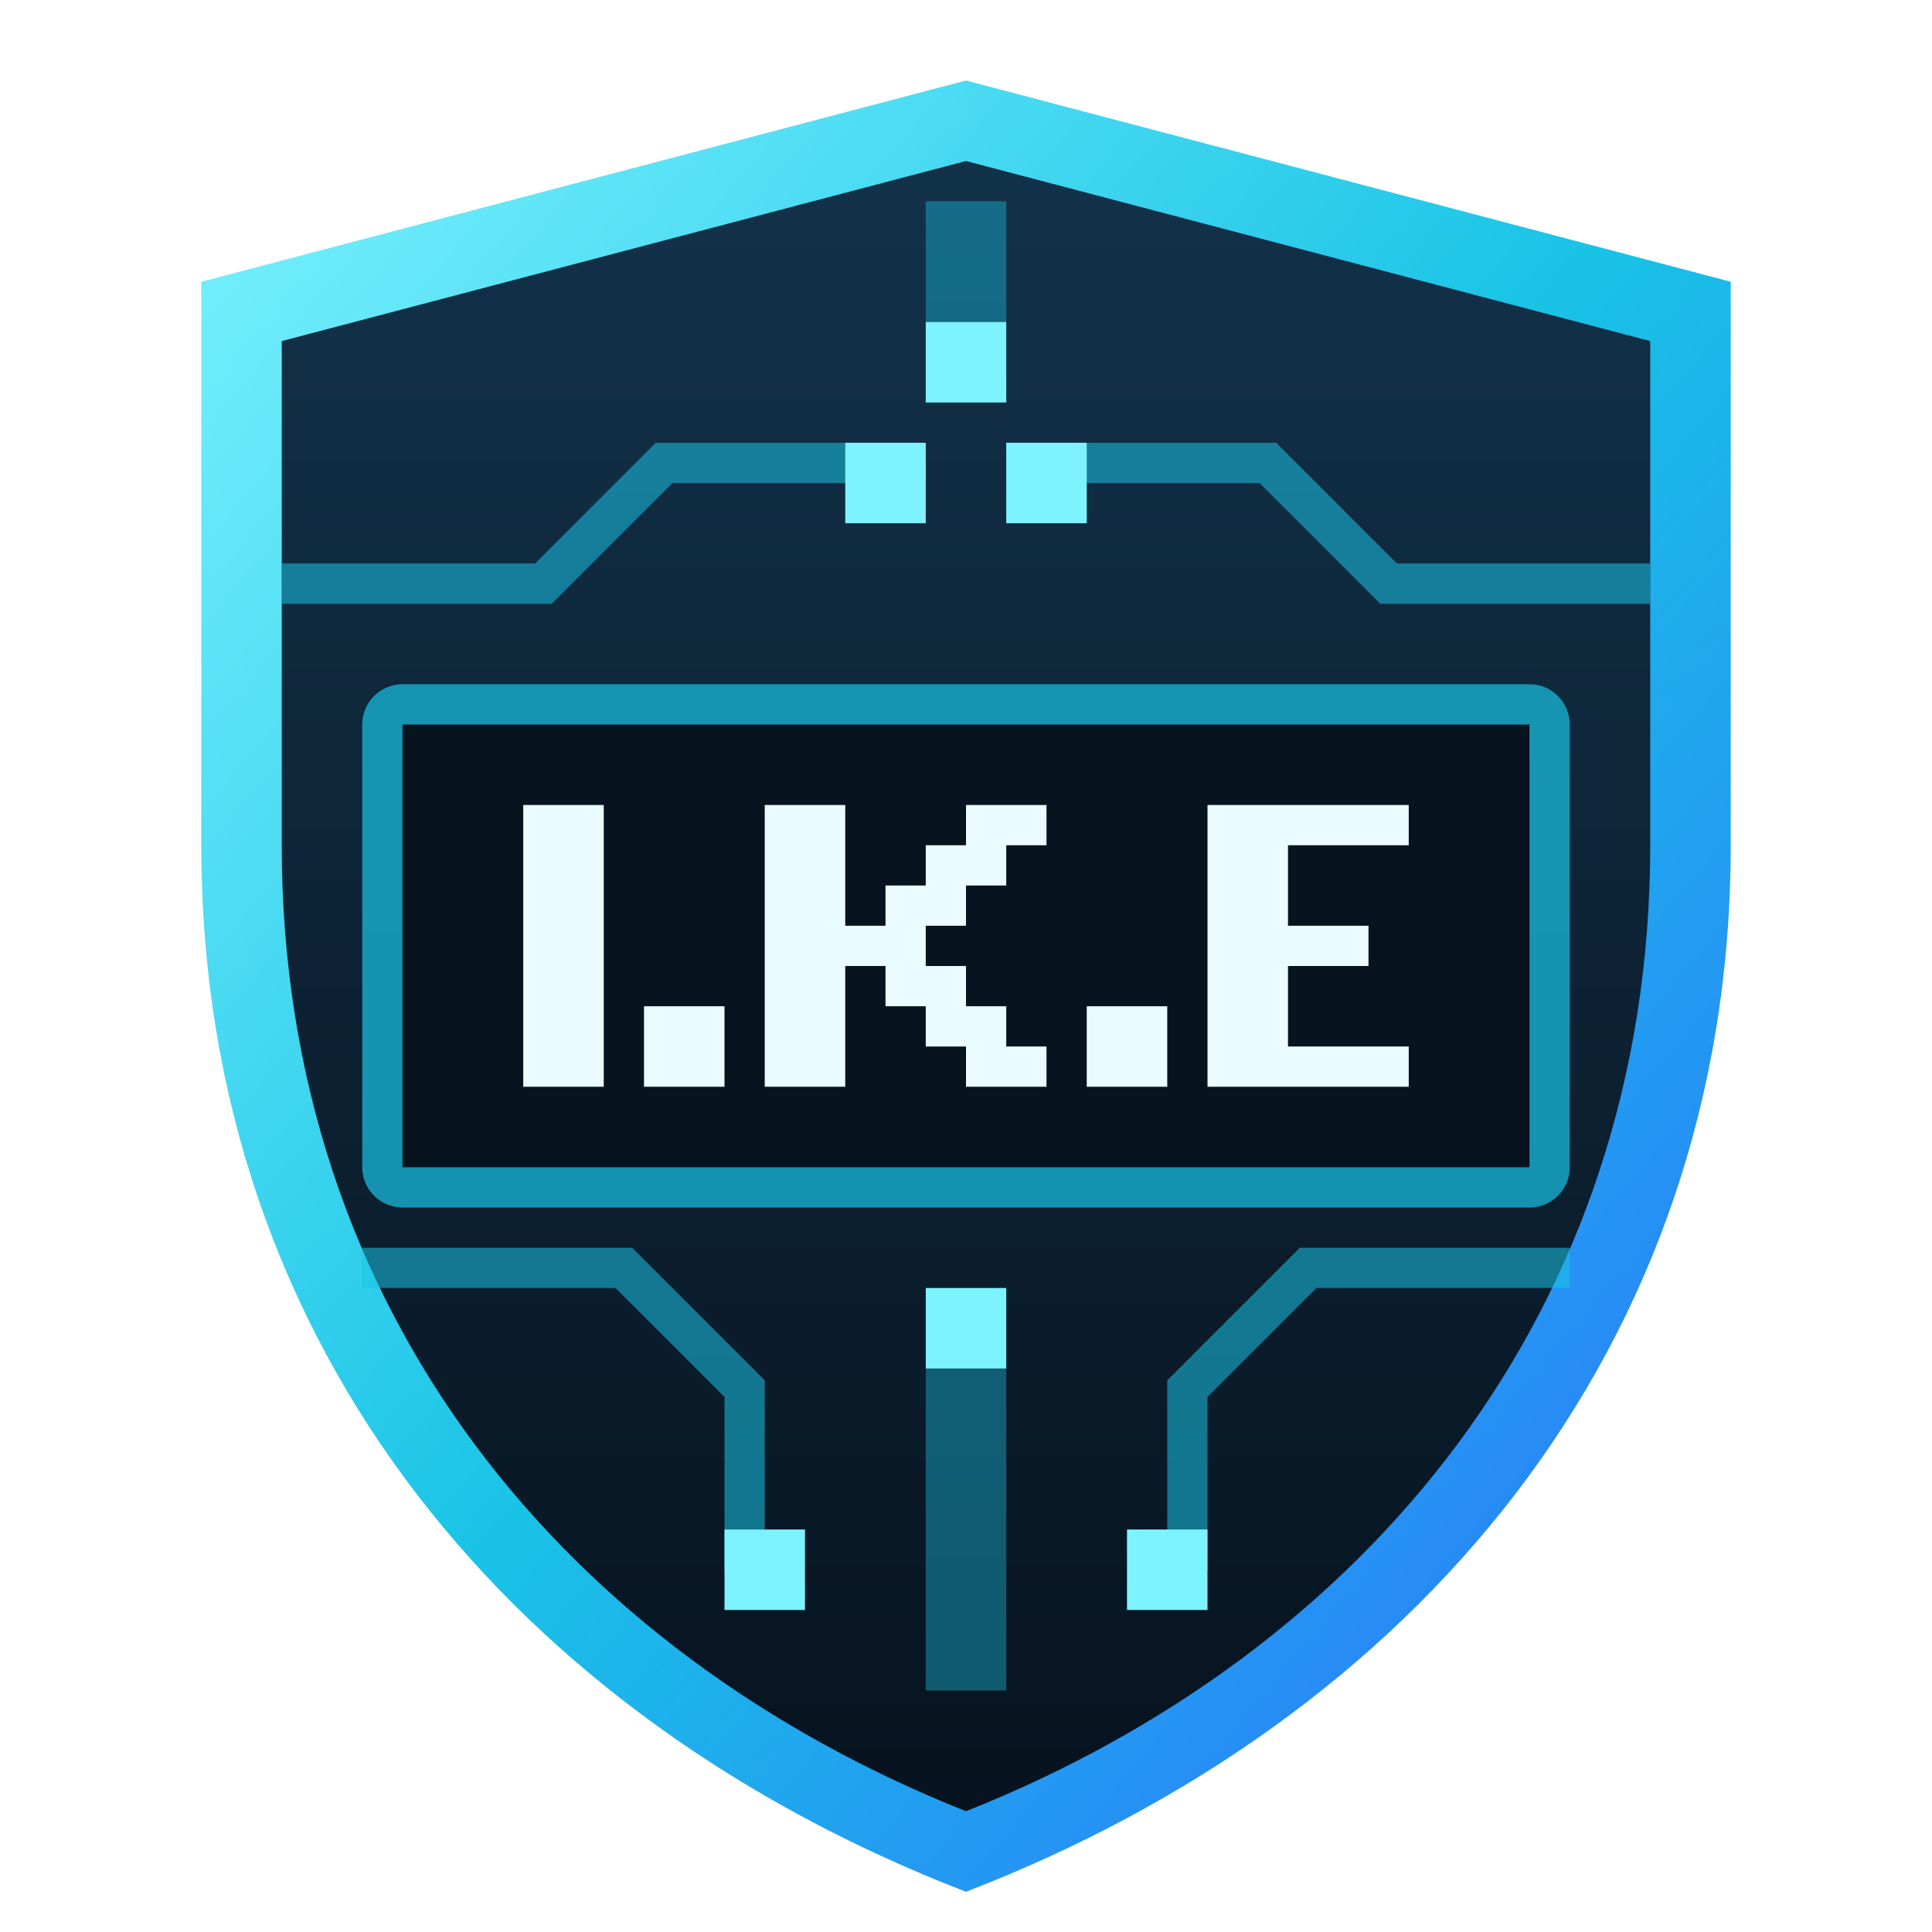
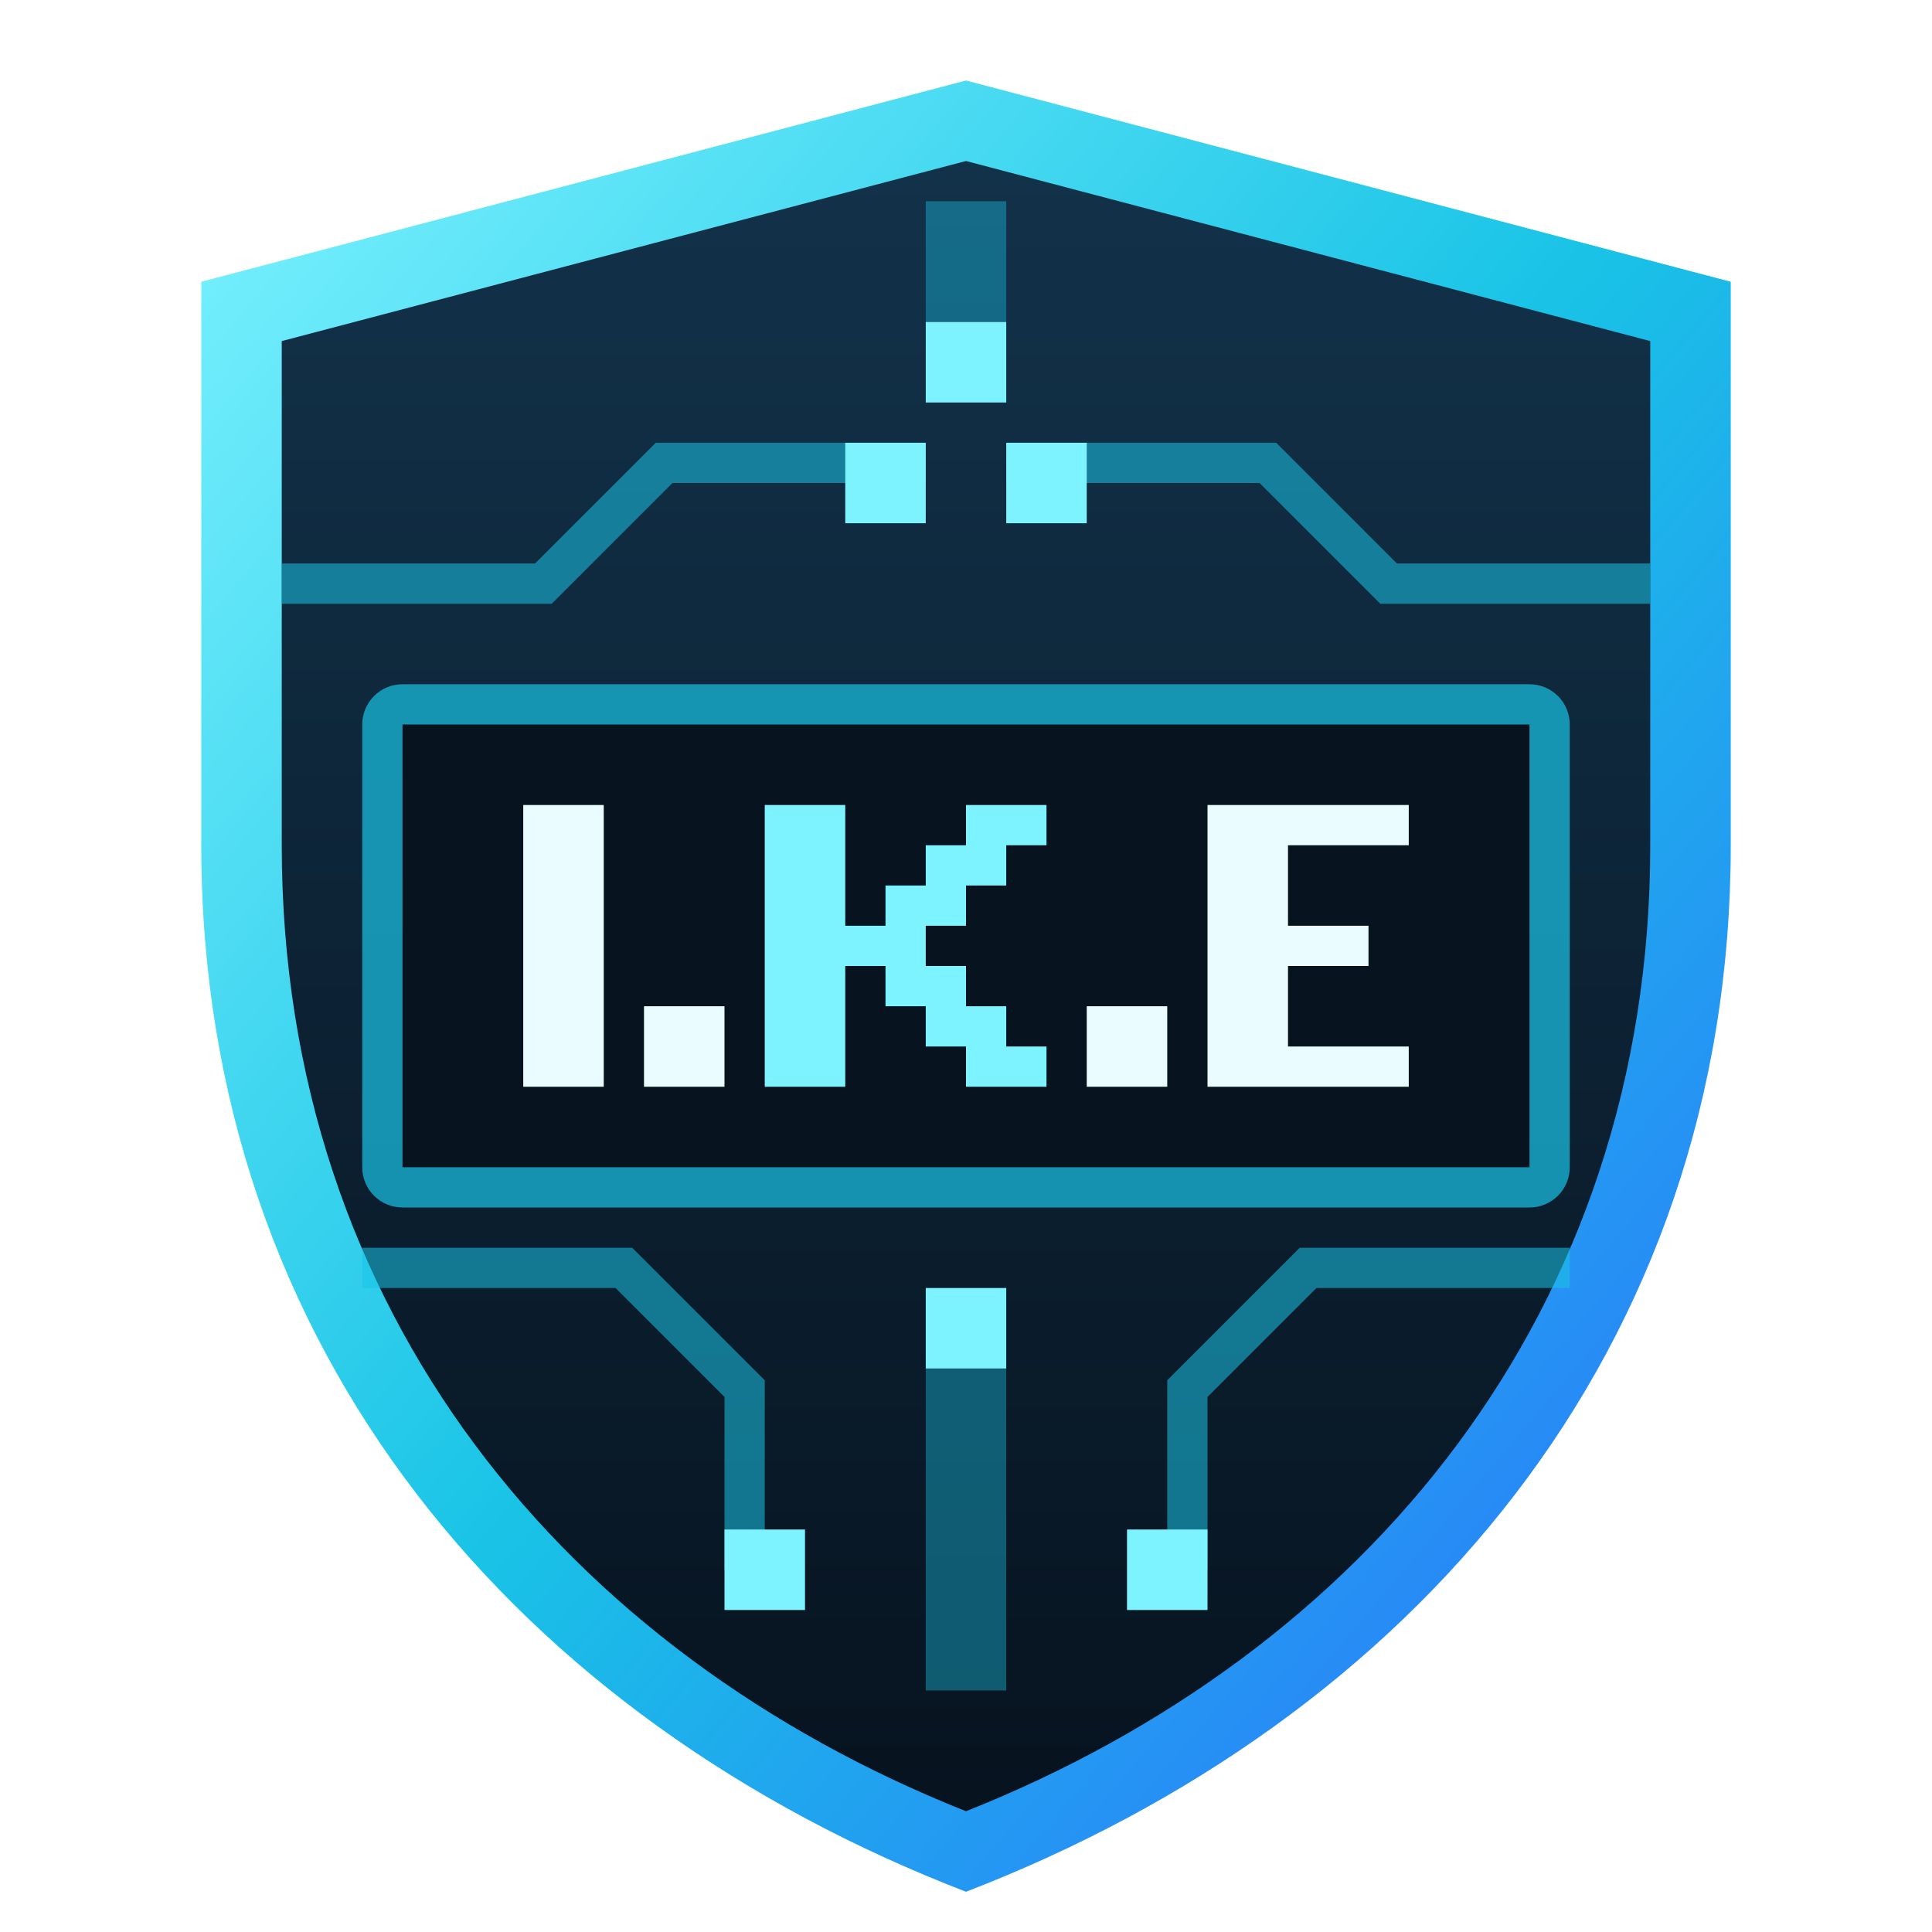
<svg xmlns="http://www.w3.org/2000/svg" viewBox="0 0 48 48" width="48" height="48">
  <defs>
    <linearGradient id="body" x1="0" y1="0" x2="0" y2="1">
      <stop offset="0" stop-color="#12324a" />
      <stop offset="1" stop-color="#07131f" />
    </linearGradient>
    <linearGradient id="edge" x1="0" y1="0" x2="1" y2="1">
      <stop offset="0" stop-color="#7df3ff" />
      <stop offset="0.5" stop-color="#19c3e6" />
      <stop offset="1" stop-color="#2f6bff" />
    </linearGradient>
  </defs>
  <path d="M24 2 L43 7 V21 C43 33.584 35.058 42.736 24 47 C12.942 42.736 5 33.584 5 21 V7 Z" fill="url(#edge)" />
  <path d="M24 4 L41 8.474 V21 C41 32.616 33.894 41.064 24 45 C14.106 41.064 7 32.616 7 21 V8.474 Z" fill="url(#body)" />
  <g fill="none" stroke="#19c3e6" stroke-width="1" stroke-linecap="square" opacity="0.55">
    <path d="M7.5 14.5 L13.5 14.5 L16.5 11.5 L22.5 11.5" />
    <path d="M40.5 14.5 L34.5 14.5 L31.5 11.5 L25.5 11.5" />
    <path d="M9.5 31.5 L15.5 31.5 L18.5 34.5 L18.5 38.5" />
    <path d="M38.5 31.5 L32.5 31.5 L29.5 34.5 L29.5 38.5" />
  </g>
  <g fill="#19c3e6" opacity="0.4">
    <path d="M23 5h2v3h-2Z" />
    <path d="M23 34h2v8h-2Z" />
  </g>
  <g fill="#7df3ff">
    <rect x="21" y="11" width="2" height="2" />
    <rect x="25" y="11" width="2" height="2" />
    <rect x="18" y="38" width="2" height="2" />
    <rect x="28" y="38" width="2" height="2" />
    <rect x="23" y="8" width="2" height="2" />
    <rect x="23" y="32" width="2" height="2" />
  </g>
  <rect x="9" y="17" width="30" height="13" rx="1" fill="#19c3e6" opacity="0.7" />
  <rect x="10" y="18" width="28" height="11" rx="0" fill="#07131f" />
-   <path id="lettering" fill="#eafcff" d="M13 20h2v7h-2Z M19 20h2v3h-2Z M24 20h2v1h-2Z M30 20h5v1h-5Z M23 21h2v1h-2Z M30 21h2v2h-2Z M22 22h2v1h-2Z M19 23h4v1h-4Z M30 23h4v1h-4Z M19 24h2v3h-2Z M22 24h2v1h-2Z M30 24h2v2h-2Z M16 25h2v2h-2Z M23 25h2v1h-2Z M27 25h2v2h-2Z M24 26h2v1h-2Z M30 26h5v1h-5Z" />
+   <path id="lettering" fill="#eafcff" d="M13 20h2v7h-2Z M30 20h5v1h-5Z M30 21h2v2h-2Z M30 23h4v1h-4Z M30 24h2v2h-2Z M16 25h2v2h-2Z M27 25h2v2h-2Z M30 26h5v1h-5Z" />
+   <path id="lettering-k" fill="#7df3ff" d="M19 20h2v3h-2Z M24 20h2v1h-2Z M23 21h2v1h-2Z M22 22h2v1h-2Z M19 23h4v1h-4Z M19 24h2v3h-2Z M22 24h2v1h-2Z M23 25h2v1h-2Z M24 26h2v1h-2Z" />
</svg>
